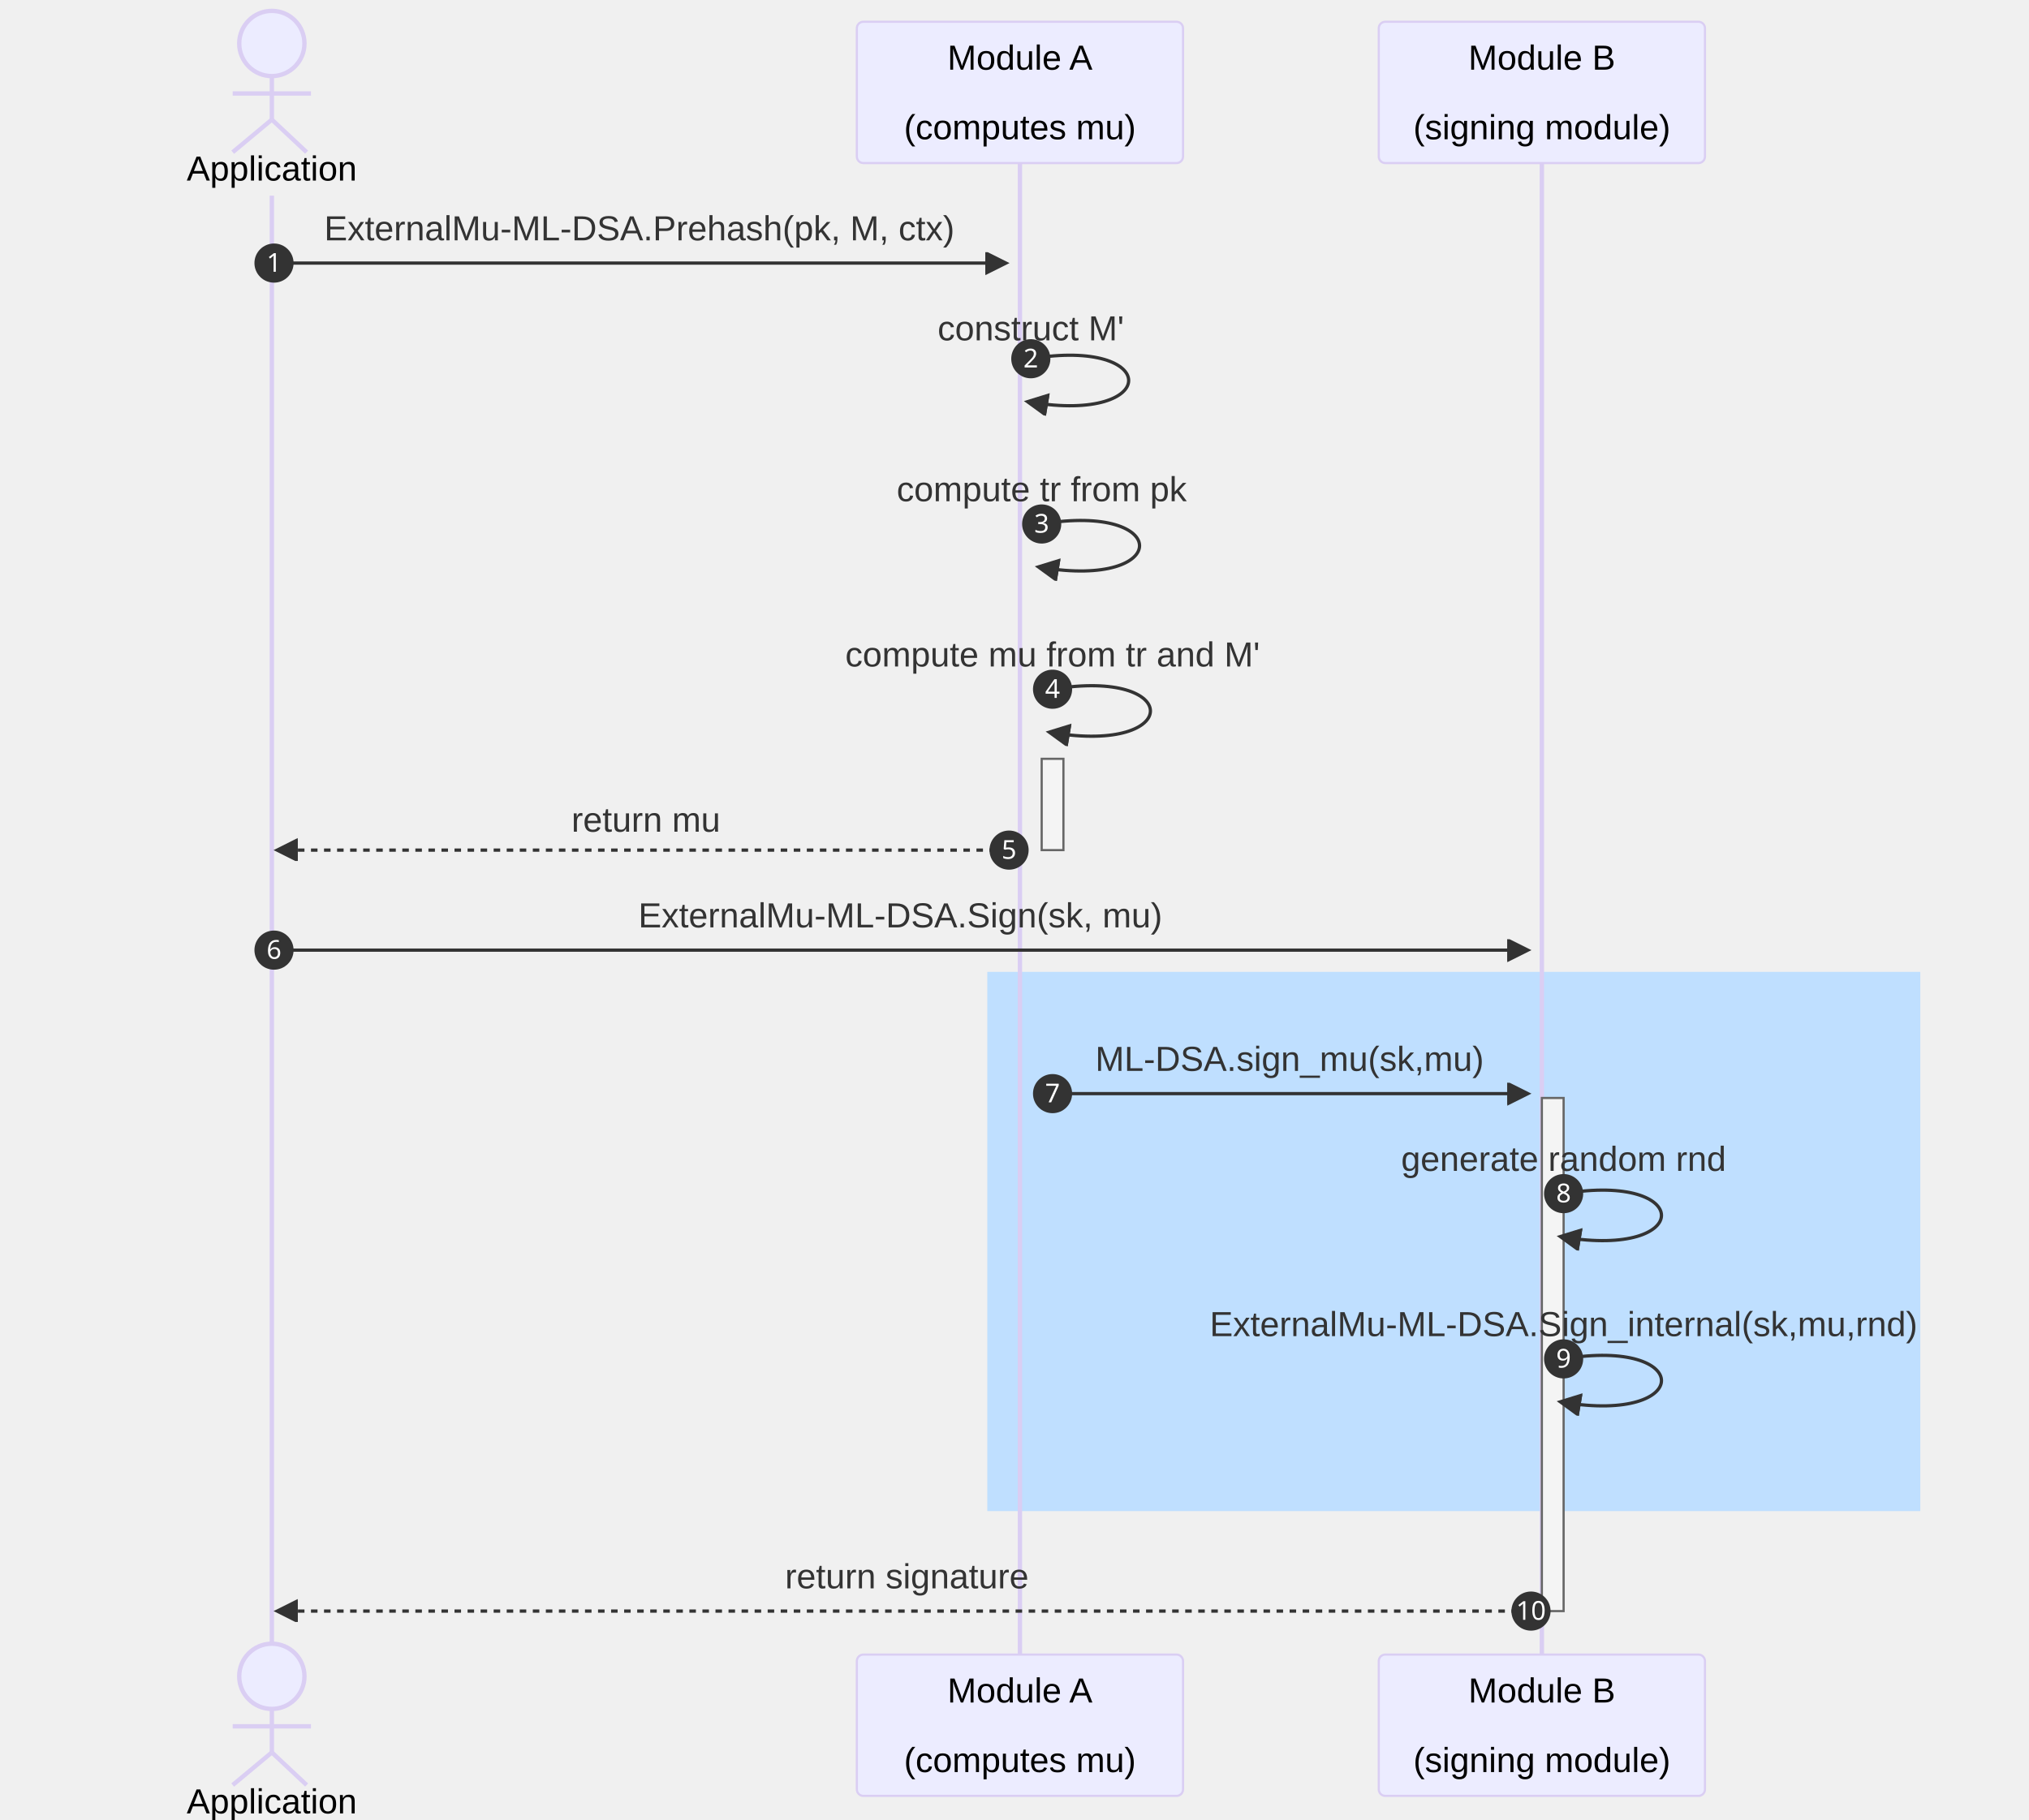
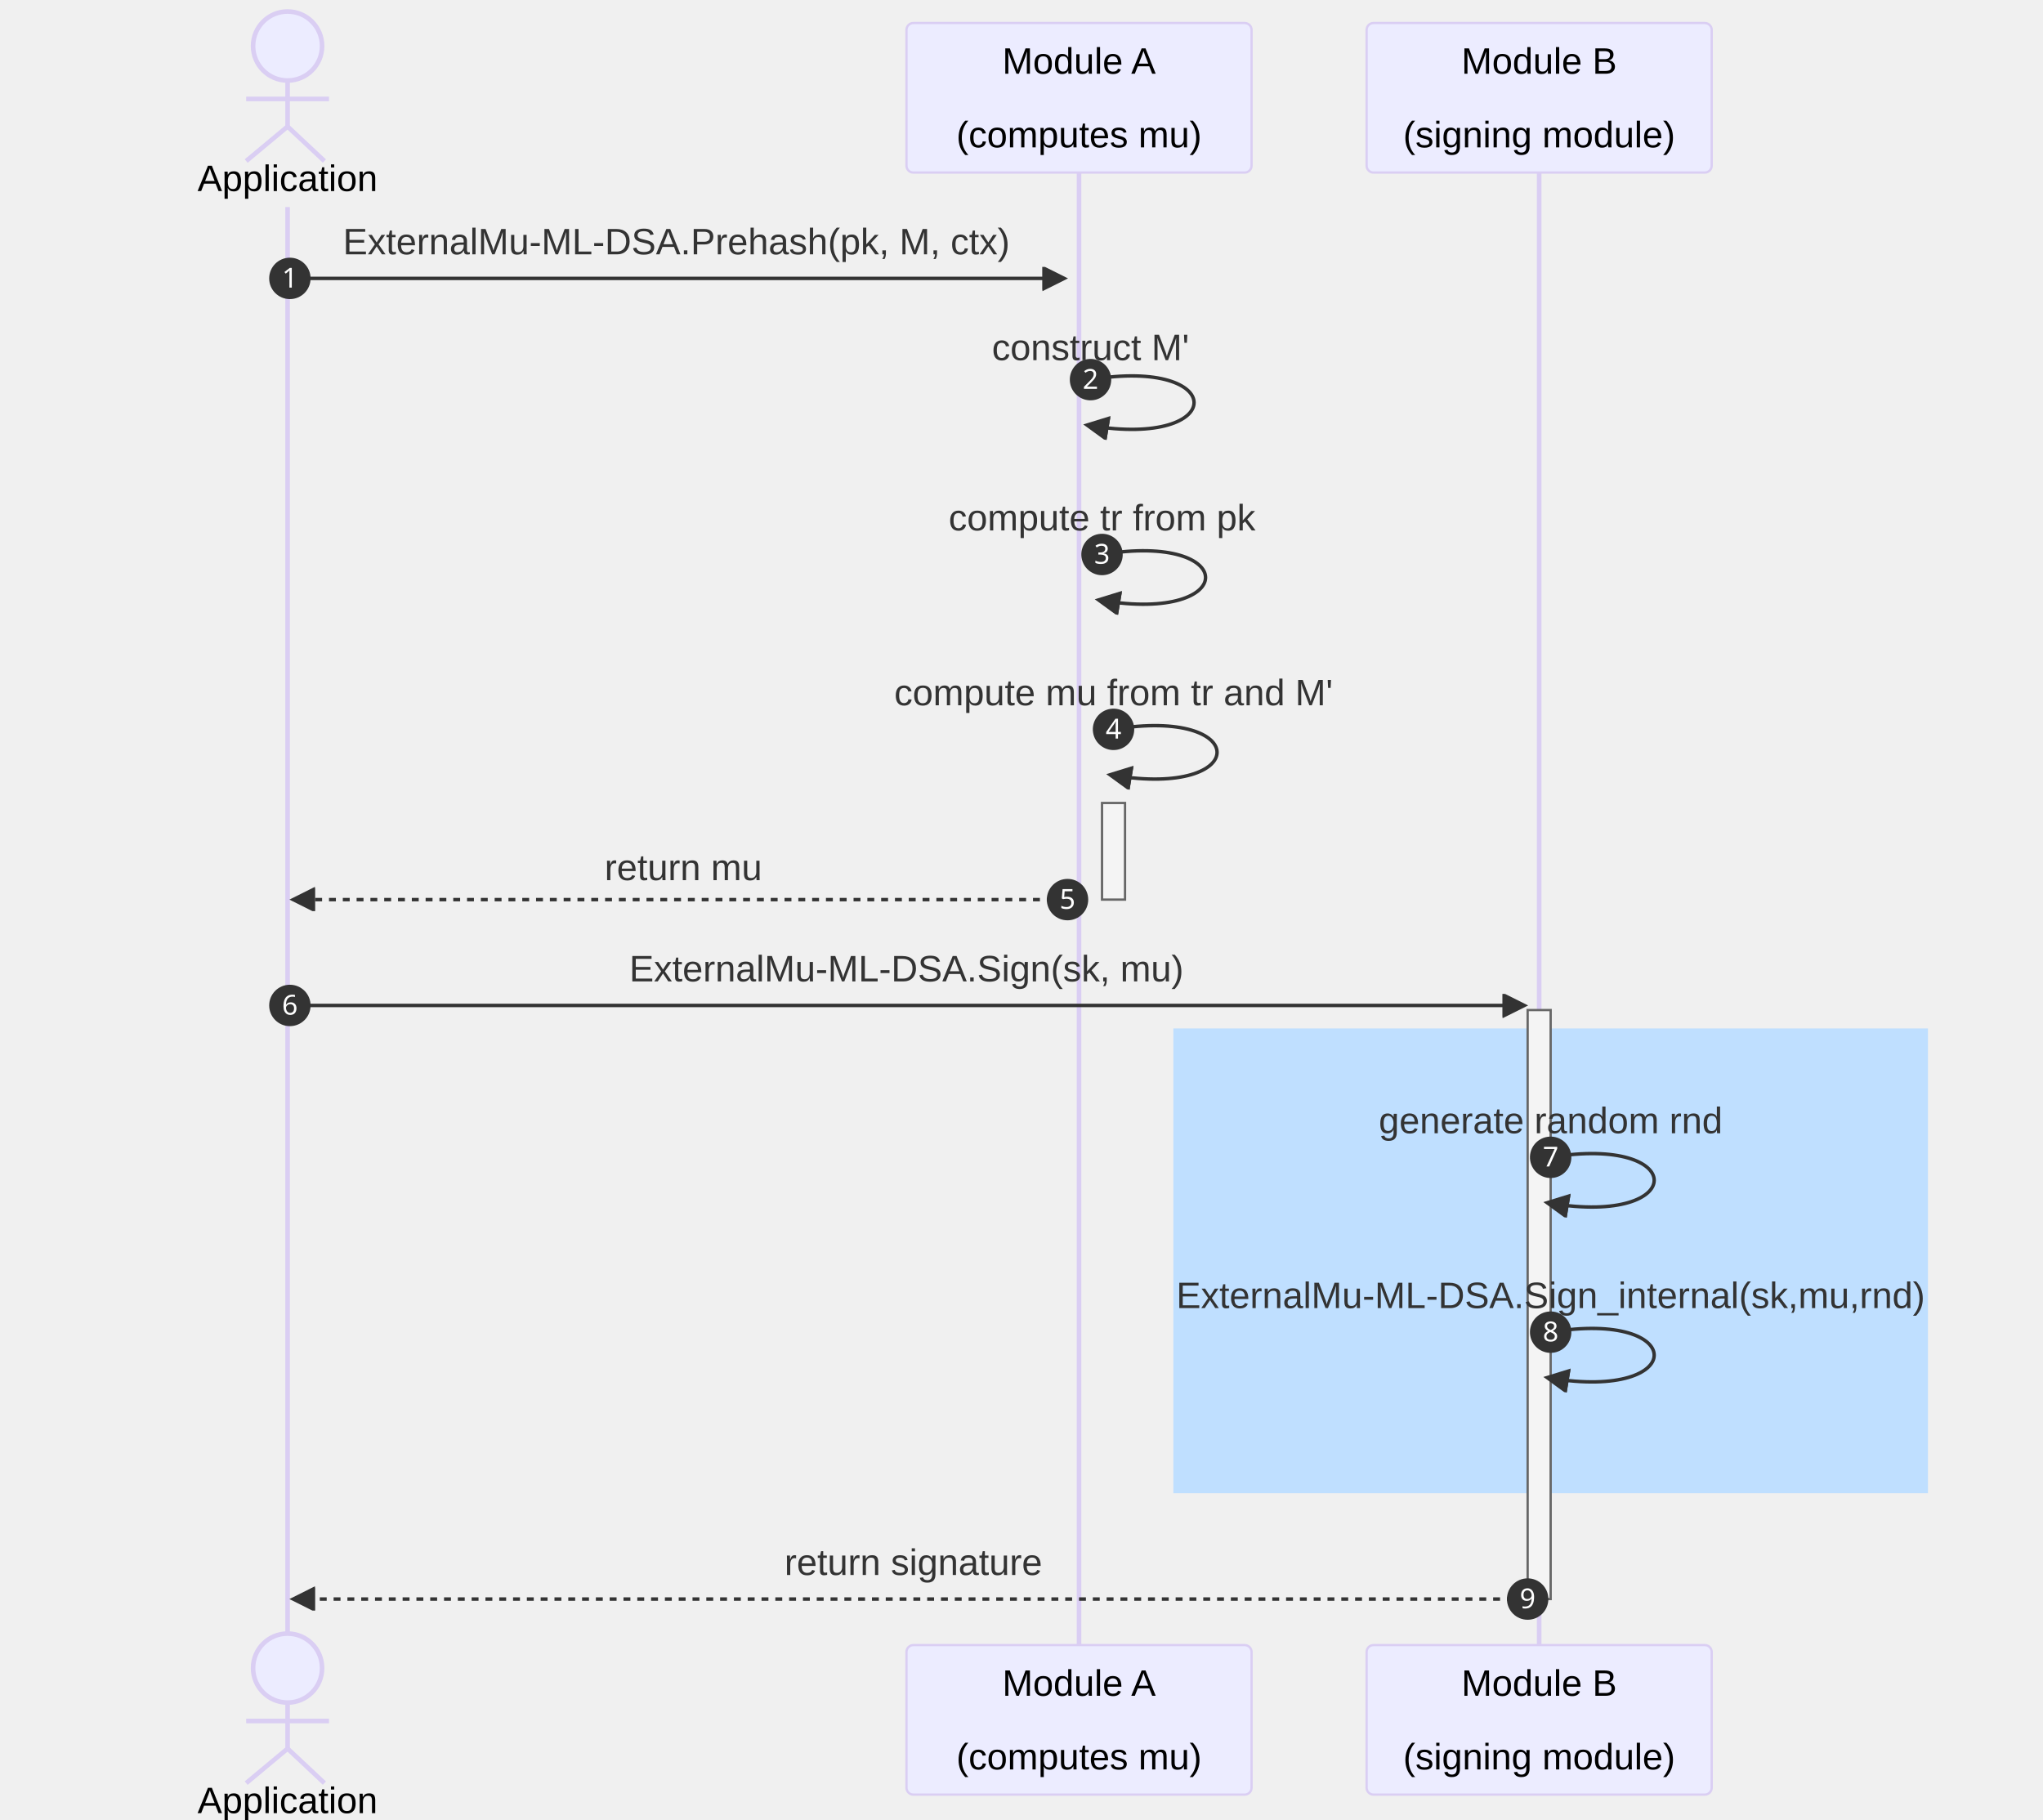
- <svg xmlns="http://www.w3.org/2000/svg" aria-roledescription="sequence" role="graphics-document document" viewBox="-50 -10 933 837" style="max-width: 933px; background-color: white;" width="100%" id="my-svg">
-   <rect class="rect" height="248" width="429" fill="rgb(191,223,255)" y="437" x="404" />
+ <svg xmlns="http://www.w3.org/2000/svg" aria-roledescription="sequence" role="graphics-document document" viewBox="-50 -10 888 791" style="max-width: 888px; background-color: white;" width="100%" id="my-svg">
+   <rect class="rect" height="202" width="328" fill="rgb(191,223,255)" y="437" x="460" />
  <g>
-     <rect class="actor actor-bottom" ry="3" rx="3" name="Module B" height="65" width="150" stroke="#666" fill="#eaeaea" y="751" x="584" />
-     <text style="text-anchor: middle; font-size: 16px; font-weight: 400;" class="actor" alignment-baseline="central" dominant-baseline="central" y="783.5" x="659">
-       <tspan dy="-16" x="659">Module B</tspan>
+     <rect class="actor actor-bottom" ry="3" rx="3" name="Module B" height="65" width="150" stroke="#666" fill="#eaeaea" y="705" x="544" />
+     <text style="text-anchor: middle; font-size: 16px; font-weight: 400;" class="actor" alignment-baseline="central" dominant-baseline="central" y="737.5" x="619">
+       <tspan dy="-16" x="619">Module B</tspan>
    </text>
-     <text style="text-anchor: middle; font-size: 16px; font-weight: 400;" class="actor" alignment-baseline="central" dominant-baseline="central" y="783.5" x="659">
-       <tspan dy="0" x="659" />
+     <text style="text-anchor: middle; font-size: 16px; font-weight: 400;" class="actor" alignment-baseline="central" dominant-baseline="central" y="737.5" x="619">
+       <tspan dy="0" x="619" />
    </text>
-     <text style="text-anchor: middle; font-size: 16px; font-weight: 400;" class="actor" alignment-baseline="central" dominant-baseline="central" y="783.5" x="659">
-       <tspan dy="16" x="659">(signing module)</tspan>
+     <text style="text-anchor: middle; font-size: 16px; font-weight: 400;" class="actor" alignment-baseline="central" dominant-baseline="central" y="737.5" x="619">
+       <tspan dy="16" x="619">(signing module)</tspan>
    </text>
  </g>
  <g>
-     <rect class="actor actor-bottom" ry="3" rx="3" name="Module A" height="65" width="150" stroke="#666" fill="#eaeaea" y="751" x="344" />
-     <text style="text-anchor: middle; font-size: 16px; font-weight: 400;" class="actor" alignment-baseline="central" dominant-baseline="central" y="783.5" x="419">
+     <rect class="actor actor-bottom" ry="3" rx="3" name="Module A" height="65" width="150" stroke="#666" fill="#eaeaea" y="705" x="344" />
+     <text style="text-anchor: middle; font-size: 16px; font-weight: 400;" class="actor" alignment-baseline="central" dominant-baseline="central" y="737.5" x="419">
      <tspan dy="-16" x="419">Module A</tspan>
    </text>
-     <text style="text-anchor: middle; font-size: 16px; font-weight: 400;" class="actor" alignment-baseline="central" dominant-baseline="central" y="783.5" x="419">
+     <text style="text-anchor: middle; font-size: 16px; font-weight: 400;" class="actor" alignment-baseline="central" dominant-baseline="central" y="737.5" x="419">
      <tspan dy="0" x="419" />
    </text>
-     <text style="text-anchor: middle; font-size: 16px; font-weight: 400;" class="actor" alignment-baseline="central" dominant-baseline="central" y="783.5" x="419">
+     <text style="text-anchor: middle; font-size: 16px; font-weight: 400;" class="actor" alignment-baseline="central" dominant-baseline="central" y="737.5" x="419">
      <tspan dy="16" x="419">(computes mu)</tspan>
    </text>
  </g>
  <g>
-     <line stroke="#999" stroke-width="0.5px" class="200" y2="751" x2="659" y1="5" x1="659" id="actor2" />
+     <line stroke="#999" stroke-width="0.5px" class="200" y2="705" x2="619" y1="5" x1="619" id="actor2" />
    <g id="root-2">
-       <rect class="actor actor-top" ry="3" rx="3" name="Module B" height="65" width="150" stroke="#666" fill="#eaeaea" y="0" x="584" />
-       <text style="text-anchor: middle; font-size: 16px; font-weight: 400;" class="actor" alignment-baseline="central" dominant-baseline="central" y="32.5" x="659">
-         <tspan dy="-16" x="659">Module B</tspan>
+       <rect class="actor actor-top" ry="3" rx="3" name="Module B" height="65" width="150" stroke="#666" fill="#eaeaea" y="0" x="544" />
+       <text style="text-anchor: middle; font-size: 16px; font-weight: 400;" class="actor" alignment-baseline="central" dominant-baseline="central" y="32.5" x="619">
+         <tspan dy="-16" x="619">Module B</tspan>
      </text>
-       <text style="text-anchor: middle; font-size: 16px; font-weight: 400;" class="actor" alignment-baseline="central" dominant-baseline="central" y="32.5" x="659">
-         <tspan dy="0" x="659" />
+       <text style="text-anchor: middle; font-size: 16px; font-weight: 400;" class="actor" alignment-baseline="central" dominant-baseline="central" y="32.5" x="619">
+         <tspan dy="0" x="619" />
      </text>
-       <text style="text-anchor: middle; font-size: 16px; font-weight: 400;" class="actor" alignment-baseline="central" dominant-baseline="central" y="32.5" x="659">
-         <tspan dy="16" x="659">(signing module)</tspan>
+       <text style="text-anchor: middle; font-size: 16px; font-weight: 400;" class="actor" alignment-baseline="central" dominant-baseline="central" y="32.5" x="619">
+         <tspan dy="16" x="619">(signing module)</tspan>
      </text>
    </g>
  </g>
  <g>
-     <line stroke="#999" stroke-width="0.5px" class="200" y2="751" x2="419" y1="5" x1="419" id="actor1" />
+     <line stroke="#999" stroke-width="0.5px" class="200" y2="705" x2="419" y1="5" x1="419" id="actor1" />
    <g id="root-1">
      <rect class="actor actor-top" ry="3" rx="3" name="Module A" height="65" width="150" stroke="#666" fill="#eaeaea" y="0" x="344" />
      <text style="text-anchor: middle; font-size: 16px; font-weight: 400;" class="actor" alignment-baseline="central" dominant-baseline="central" y="32.5" x="419">
        <tspan dy="-16" x="419">Module A</tspan>
      </text>
      <text style="text-anchor: middle; font-size: 16px; font-weight: 400;" class="actor" alignment-baseline="central" dominant-baseline="central" y="32.5" x="419">
        <tspan dy="0" x="419" />
      </text>
      <text style="text-anchor: middle; font-size: 16px; font-weight: 400;" class="actor" alignment-baseline="central" dominant-baseline="central" y="32.5" x="419">
        <tspan dy="16" x="419">(computes mu)</tspan>
      </text>
    </g>
  </g>
  <style>#my-svg{font-family:"trebuchet ms",verdana,arial,sans-serif;font-size:16px;fill:#333;}#my-svg .error-icon{fill:#552222;}#my-svg .error-text{fill:#552222;stroke:#552222;}#my-svg .edge-thickness-normal{stroke-width:2px;}#my-svg .edge-thickness-thick{stroke-width:3.5px;}#my-svg .edge-pattern-solid{stroke-dasharray:0;}#my-svg .edge-pattern-dashed{stroke-dasharray:3;}#my-svg .edge-pattern-dotted{stroke-dasharray:2;}#my-svg .marker{fill:#333333;stroke:#333333;}#my-svg .marker.cross{stroke:#333333;}#my-svg svg{font-family:"trebuchet ms",verdana,arial,sans-serif;font-size:16px;}#my-svg .actor{stroke:hsl(259.626, 59.777%, 87.902%);fill:#ECECFF;}#my-svg text.actor&gt;tspan{fill:black;stroke:none;}#my-svg .actor-line{stroke:grey;}#my-svg .messageLine0{stroke-width:1.5;stroke-dasharray:none;stroke:#333;}#my-svg .messageLine1{stroke-width:1.5;stroke-dasharray:2,2;stroke:#333;}#my-svg #arrowhead path{fill:#333;stroke:#333;}#my-svg .sequenceNumber{fill:white;}#my-svg #sequencenumber{fill:#333;}#my-svg #crosshead path{fill:#333;stroke:#333;}#my-svg .messageText{fill:#333;stroke:none;}#my-svg .labelBox{stroke:hsl(259.626, 59.777%, 87.902%);fill:#ECECFF;}#my-svg .labelText,#my-svg .labelText&gt;tspan{fill:black;stroke:none;}#my-svg .loopText,#my-svg .loopText&gt;tspan{fill:black;stroke:none;}#my-svg .loopLine{stroke-width:2px;stroke-dasharray:2,2;stroke:hsl(259.626, 59.777%, 87.902%);fill:hsl(259.626, 59.777%, 87.902%);}#my-svg .note{stroke:#aaaa33;fill:#fff5ad;}#my-svg .noteText,#my-svg .noteText&gt;tspan{fill:black;stroke:none;}#my-svg .activation0{fill:#f4f4f4;stroke:#666;}#my-svg .activation1{fill:#f4f4f4;stroke:#666;}#my-svg .activation2{fill:#f4f4f4;stroke:#666;}#my-svg .actorPopupMenu{position:absolute;}#my-svg .actorPopupMenuPanel{position:absolute;fill:#ECECFF;box-shadow:0px 8px 16px 0px rgba(0,0,0,0.2);filter:drop-shadow(3px 5px 2px rgb(0 0 0 / 0.4));}#my-svg .actor-man line{stroke:hsl(259.626, 59.777%, 87.902%);fill:#ECECFF;}#my-svg .actor-man circle,#my-svg line{stroke:hsl(259.626, 59.777%, 87.902%);fill:#ECECFF;stroke-width:2px;}#my-svg :root{--mermaid-font-family:"trebuchet ms",verdana,arial,sans-serif;}</style>
  <g />
  <defs>
    <symbol height="24" width="24" id="computer">
      <path d="M2 2v13h20v-13h-20zm18 11h-16v-9h16v9zm-10.228 6l.466-1h3.524l.467 1h-4.457zm14.228 3h-24l2-6h2.104l-1.33 4h18.45l-1.297-4h2.073l2 6zm-5-10h-14v-7h14v7z" transform="scale(.5)" />
    </symbol>
  </defs>
  <defs>
    <symbol clip-rule="evenodd" fill-rule="evenodd" id="database">
      <path d="M12.258.001l.256.004.255.005.253.008.251.01.249.012.247.015.246.016.242.019.241.02.239.023.236.024.233.027.231.028.229.031.225.032.223.034.22.036.217.038.214.04.211.041.208.043.205.045.201.046.198.048.194.05.191.051.187.053.183.054.18.056.175.057.172.059.168.06.163.061.16.063.155.064.15.066.074.033.073.033.071.034.07.034.069.035.068.035.067.035.066.035.064.036.064.036.062.036.06.036.06.037.058.037.058.037.055.038.055.038.053.038.052.038.051.039.05.039.048.039.047.039.045.04.044.04.043.04.041.04.04.041.039.041.037.041.036.041.034.041.033.042.032.042.03.042.029.042.027.042.026.043.024.043.023.043.021.043.02.043.018.044.017.043.015.044.013.044.012.044.011.045.009.044.007.045.006.045.004.045.002.045.001.045v17l-.001.045-.002.045-.004.045-.006.045-.007.045-.009.044-.011.045-.012.044-.013.044-.015.044-.017.043-.018.044-.02.043-.021.043-.023.043-.024.043-.026.043-.027.042-.029.042-.03.042-.032.042-.033.042-.034.041-.036.041-.037.041-.039.041-.04.041-.041.04-.043.04-.044.04-.045.04-.047.039-.048.039-.05.039-.051.039-.052.038-.053.038-.055.038-.055.038-.058.037-.058.037-.06.037-.06.036-.062.036-.064.036-.064.036-.066.035-.067.035-.068.035-.069.035-.07.034-.071.034-.073.033-.074.033-.15.066-.155.064-.16.063-.163.061-.168.06-.172.059-.175.057-.18.056-.183.054-.187.053-.191.051-.194.05-.198.048-.201.046-.205.045-.208.043-.211.041-.214.04-.217.038-.22.036-.223.034-.225.032-.229.031-.231.028-.233.027-.236.024-.239.023-.241.02-.242.019-.246.016-.247.015-.249.012-.251.01-.253.008-.255.005-.256.004-.258.001-.258-.001-.256-.004-.255-.005-.253-.008-.251-.01-.249-.012-.247-.015-.245-.016-.243-.019-.241-.02-.238-.023-.236-.024-.234-.027-.231-.028-.228-.031-.226-.032-.223-.034-.22-.036-.217-.038-.214-.04-.211-.041-.208-.043-.204-.045-.201-.046-.198-.048-.195-.05-.19-.051-.187-.053-.184-.054-.179-.056-.176-.057-.172-.059-.167-.06-.164-.061-.159-.063-.155-.064-.151-.066-.074-.033-.072-.033-.072-.034-.07-.034-.069-.035-.068-.035-.067-.035-.066-.035-.064-.036-.063-.036-.062-.036-.061-.036-.06-.037-.058-.037-.057-.037-.056-.038-.055-.038-.053-.038-.052-.038-.051-.039-.049-.039-.049-.039-.046-.039-.046-.04-.044-.04-.043-.04-.041-.04-.04-.041-.039-.041-.037-.041-.036-.041-.034-.041-.033-.042-.032-.042-.03-.042-.029-.042-.027-.042-.026-.043-.024-.043-.023-.043-.021-.043-.02-.043-.018-.044-.017-.043-.015-.044-.013-.044-.012-.044-.011-.045-.009-.044-.007-.045-.006-.045-.004-.045-.002-.045-.001-.045v-17l.001-.045.002-.045.004-.045.006-.045.007-.045.009-.044.011-.045.012-.044.013-.044.015-.044.017-.043.018-.044.02-.043.021-.043.023-.043.024-.043.026-.043.027-.042.029-.042.03-.042.032-.042.033-.042.034-.041.036-.041.037-.041.039-.041.04-.041.041-.04.043-.04.044-.04.046-.04.046-.039.049-.039.049-.039.051-.039.052-.038.053-.038.055-.038.056-.038.057-.037.058-.037.06-.037.061-.036.062-.036.063-.036.064-.036.066-.035.067-.035.068-.035.069-.035.07-.034.072-.034.072-.033.074-.033.151-.066.155-.064.159-.063.164-.061.167-.06.172-.059.176-.057.179-.056.184-.054.187-.053.19-.051.195-.05.198-.048.201-.046.204-.045.208-.043.211-.041.214-.04.217-.038.22-.036.223-.034.226-.032.228-.031.231-.028.234-.027.236-.024.238-.023.241-.02.243-.019.245-.016.247-.015.249-.012.251-.01.253-.008.255-.005.256-.004.258-.001.258.001zm-9.258 20.499v.01l.001.021.003.021.004.022.005.021.006.022.007.022.009.023.01.022.011.023.012.023.013.023.015.023.016.024.017.023.018.024.019.024.021.024.022.025.023.024.024.025.052.049.056.05.061.051.066.051.07.051.075.051.079.052.084.052.088.052.092.052.097.052.102.051.105.052.11.052.114.051.119.051.123.051.127.05.131.05.135.05.139.048.144.049.147.047.152.047.155.047.16.045.163.045.167.043.171.043.176.041.178.041.183.039.187.039.19.037.194.035.197.035.202.033.204.031.209.03.212.029.216.027.219.025.222.024.226.021.23.02.233.018.236.016.24.015.243.012.246.01.249.008.253.005.256.004.259.001.26-.001.257-.004.254-.005.25-.008.247-.011.244-.012.241-.014.237-.016.233-.018.231-.021.226-.021.224-.024.22-.026.216-.027.212-.028.21-.031.205-.031.202-.034.198-.034.194-.036.191-.037.187-.039.183-.04.179-.04.175-.042.172-.043.168-.044.163-.045.16-.046.155-.046.152-.047.148-.048.143-.049.139-.049.136-.05.131-.05.126-.05.123-.051.118-.052.114-.051.11-.052.106-.052.101-.052.096-.052.092-.052.088-.053.083-.051.079-.052.074-.052.07-.051.065-.051.06-.051.056-.05.051-.05.023-.024.023-.025.021-.024.02-.024.019-.024.018-.024.017-.024.015-.023.014-.024.013-.023.012-.023.01-.023.01-.022.008-.022.006-.022.006-.022.004-.022.004-.021.001-.021.001-.021v-4.127l-.077.055-.08.053-.083.054-.085.053-.087.052-.09.052-.093.051-.095.05-.097.05-.1.049-.102.049-.105.048-.106.047-.109.047-.111.046-.114.045-.115.045-.118.044-.12.043-.122.042-.124.042-.126.041-.128.04-.13.04-.132.038-.134.038-.135.037-.138.037-.139.035-.142.035-.143.034-.144.033-.147.032-.148.031-.15.03-.151.03-.153.029-.154.027-.156.027-.158.026-.159.025-.161.024-.162.023-.163.022-.165.021-.166.02-.167.019-.169.018-.169.017-.171.016-.173.015-.173.014-.175.013-.175.012-.177.011-.178.01-.179.008-.179.008-.181.006-.182.005-.182.004-.184.003-.184.002h-.37l-.184-.002-.184-.003-.182-.004-.182-.005-.181-.006-.179-.008-.179-.008-.178-.01-.176-.011-.176-.012-.175-.013-.173-.014-.172-.015-.171-.016-.17-.017-.169-.018-.167-.019-.166-.02-.165-.021-.163-.022-.162-.023-.161-.024-.159-.025-.157-.026-.156-.027-.155-.027-.153-.029-.151-.03-.15-.03-.148-.031-.146-.032-.145-.033-.143-.034-.141-.035-.14-.035-.137-.037-.136-.037-.134-.038-.132-.038-.13-.04-.128-.04-.126-.041-.124-.042-.122-.042-.12-.044-.117-.043-.116-.045-.113-.045-.112-.046-.109-.047-.106-.047-.105-.048-.102-.049-.1-.049-.097-.05-.095-.05-.093-.052-.09-.051-.087-.052-.085-.053-.083-.054-.08-.054-.077-.054v4.127zm0-5.654v.011l.001.021.003.021.004.021.005.022.006.022.007.022.009.022.01.022.011.023.012.023.013.023.015.024.016.023.017.024.018.024.019.024.021.024.022.024.023.025.024.024.052.05.056.05.061.05.066.051.07.051.075.052.079.051.084.052.088.052.092.052.097.052.102.052.105.052.11.051.114.051.119.052.123.05.127.051.131.05.135.049.139.049.144.048.147.048.152.047.155.046.16.045.163.045.167.044.171.042.176.042.178.04.183.04.187.038.19.037.194.036.197.034.202.033.204.032.209.03.212.028.216.027.219.025.222.024.226.022.23.02.233.018.236.016.24.014.243.012.246.01.249.008.253.006.256.003.259.001.26-.001.257-.003.254-.006.25-.008.247-.01.244-.012.241-.015.237-.016.233-.018.231-.02.226-.022.224-.024.22-.025.216-.027.212-.029.21-.03.205-.032.202-.033.198-.035.194-.036.191-.037.187-.039.183-.039.179-.041.175-.042.172-.043.168-.044.163-.045.16-.045.155-.047.152-.047.148-.048.143-.048.139-.05.136-.049.131-.05.126-.051.123-.051.118-.051.114-.052.11-.052.106-.052.101-.052.096-.052.092-.052.088-.052.083-.052.079-.052.074-.051.07-.052.065-.051.06-.05.056-.051.051-.049.023-.025.023-.024.021-.025.02-.024.019-.024.018-.024.017-.024.015-.023.014-.023.013-.024.012-.022.01-.023.01-.023.008-.022.006-.022.006-.022.004-.021.004-.022.001-.021.001-.021v-4.139l-.077.054-.08.054-.083.054-.085.052-.087.053-.09.051-.093.051-.095.051-.097.05-.1.049-.102.049-.105.048-.106.047-.109.047-.111.046-.114.045-.115.044-.118.044-.12.044-.122.042-.124.042-.126.041-.128.04-.13.039-.132.039-.134.038-.135.037-.138.036-.139.036-.142.035-.143.033-.144.033-.147.033-.148.031-.15.03-.151.03-.153.028-.154.028-.156.027-.158.026-.159.025-.161.024-.162.023-.163.022-.165.021-.166.02-.167.019-.169.018-.169.017-.171.016-.173.015-.173.014-.175.013-.175.012-.177.011-.178.009-.179.009-.179.007-.181.007-.182.005-.182.004-.184.003-.184.002h-.37l-.184-.002-.184-.003-.182-.004-.182-.005-.181-.007-.179-.007-.179-.009-.178-.009-.176-.011-.176-.012-.175-.013-.173-.014-.172-.015-.171-.016-.17-.017-.169-.018-.167-.019-.166-.02-.165-.021-.163-.022-.162-.023-.161-.024-.159-.025-.157-.026-.156-.027-.155-.028-.153-.028-.151-.03-.15-.03-.148-.031-.146-.033-.145-.033-.143-.033-.141-.035-.14-.036-.137-.036-.136-.037-.134-.038-.132-.039-.13-.039-.128-.04-.126-.041-.124-.042-.122-.043-.12-.043-.117-.044-.116-.044-.113-.046-.112-.046-.109-.046-.106-.047-.105-.048-.102-.049-.1-.049-.097-.05-.095-.051-.093-.051-.09-.051-.087-.053-.085-.052-.083-.054-.08-.054-.077-.054v4.139zm0-5.666v.011l.001.02.003.022.004.021.005.022.006.021.007.022.009.023.01.022.011.023.012.023.013.023.015.023.016.024.017.024.018.023.019.024.021.025.022.024.023.024.024.025.052.05.056.05.061.05.066.051.07.051.075.052.079.051.084.052.088.052.092.052.097.052.102.052.105.051.11.052.114.051.119.051.123.051.127.05.131.05.135.05.139.049.144.048.147.048.152.047.155.046.16.045.163.045.167.043.171.043.176.042.178.04.183.04.187.038.19.037.194.036.197.034.202.033.204.032.209.03.212.028.216.027.219.025.222.024.226.021.23.02.233.018.236.017.24.014.243.012.246.01.249.008.253.006.256.003.259.001.26-.001.257-.003.254-.006.25-.008.247-.01.244-.013.241-.014.237-.016.233-.018.231-.02.226-.022.224-.024.22-.025.216-.027.212-.029.21-.03.205-.032.202-.033.198-.035.194-.036.191-.037.187-.039.183-.039.179-.041.175-.042.172-.043.168-.044.163-.045.16-.045.155-.047.152-.047.148-.048.143-.049.139-.049.136-.049.131-.051.126-.05.123-.051.118-.052.114-.051.11-.052.106-.052.101-.052.096-.052.092-.052.088-.052.083-.052.079-.052.074-.052.07-.051.065-.051.06-.051.056-.05.051-.049.023-.025.023-.025.021-.024.02-.024.019-.024.018-.024.017-.024.015-.023.014-.024.013-.023.012-.023.01-.022.01-.023.008-.022.006-.022.006-.022.004-.022.004-.021.001-.021.001-.021v-4.153l-.077.054-.08.054-.083.053-.085.053-.087.053-.09.051-.093.051-.095.051-.097.05-.1.049-.102.048-.105.048-.106.048-.109.046-.111.046-.114.046-.115.044-.118.044-.12.043-.122.043-.124.042-.126.041-.128.04-.13.039-.132.039-.134.038-.135.037-.138.036-.139.036-.142.034-.143.034-.144.033-.147.032-.148.032-.15.03-.151.03-.153.028-.154.028-.156.027-.158.026-.159.024-.161.024-.162.023-.163.023-.165.021-.166.02-.167.019-.169.018-.169.017-.171.016-.173.015-.173.014-.175.013-.175.012-.177.01-.178.01-.179.009-.179.007-.181.006-.182.006-.182.004-.184.003-.184.001-.185.001-.185-.001-.184-.001-.184-.003-.182-.004-.182-.006-.181-.006-.179-.007-.179-.009-.178-.01-.176-.01-.176-.012-.175-.013-.173-.014-.172-.015-.171-.016-.17-.017-.169-.018-.167-.019-.166-.02-.165-.021-.163-.023-.162-.023-.161-.024-.159-.024-.157-.026-.156-.027-.155-.028-.153-.028-.151-.03-.15-.03-.148-.032-.146-.032-.145-.033-.143-.034-.141-.034-.14-.036-.137-.036-.136-.037-.134-.038-.132-.039-.13-.039-.128-.041-.126-.041-.124-.041-.122-.043-.12-.043-.117-.044-.116-.044-.113-.046-.112-.046-.109-.046-.106-.048-.105-.048-.102-.048-.1-.05-.097-.049-.095-.051-.093-.051-.09-.052-.087-.052-.085-.053-.083-.053-.08-.054-.077-.054v4.153zm8.74-8.179l-.257.004-.254.005-.25.008-.247.011-.244.012-.241.014-.237.016-.233.018-.231.021-.226.022-.224.023-.22.026-.216.027-.212.028-.21.031-.205.032-.202.033-.198.034-.194.036-.191.038-.187.038-.183.04-.179.041-.175.042-.172.043-.168.043-.163.045-.16.046-.155.046-.152.048-.148.048-.143.048-.139.049-.136.05-.131.05-.126.051-.123.051-.118.051-.114.052-.11.052-.106.052-.101.052-.096.052-.092.052-.088.052-.083.052-.079.052-.074.051-.07.052-.065.051-.06.05-.056.05-.051.05-.023.025-.023.024-.021.024-.02.025-.019.024-.018.024-.017.023-.015.024-.014.023-.013.023-.012.023-.01.023-.01.022-.008.022-.006.023-.006.021-.004.022-.004.021-.001.021-.001.021.001.021.001.021.004.021.004.022.006.021.006.023.008.022.01.022.01.023.012.023.013.023.014.023.015.024.017.023.018.024.019.024.02.025.021.024.023.024.023.025.051.05.056.05.06.05.065.051.07.052.074.051.079.052.083.052.088.052.092.052.096.052.101.052.106.052.11.052.114.052.118.051.123.051.126.051.131.05.136.05.139.049.143.048.148.048.152.048.155.046.16.046.163.045.168.043.172.043.175.042.179.041.183.04.187.038.191.038.194.036.198.034.202.033.205.032.21.031.212.028.216.027.22.026.224.023.226.022.231.021.233.018.237.016.241.014.244.012.247.011.25.008.254.005.257.004.26.001.26-.001.257-.004.254-.005.25-.008.247-.011.244-.012.241-.014.237-.016.233-.018.231-.021.226-.022.224-.023.22-.026.216-.027.212-.028.21-.031.205-.032.202-.033.198-.034.194-.036.191-.038.187-.038.183-.04.179-.041.175-.042.172-.043.168-.043.163-.045.16-.046.155-.046.152-.048.148-.048.143-.048.139-.049.136-.05.131-.05.126-.051.123-.051.118-.051.114-.052.11-.052.106-.052.101-.052.096-.052.092-.052.088-.052.083-.052.079-.052.074-.051.07-.052.065-.051.06-.05.056-.05.051-.05.023-.025.023-.024.021-.024.02-.025.019-.024.018-.024.017-.023.015-.024.014-.023.013-.023.012-.023.01-.023.01-.022.008-.022.006-.023.006-.021.004-.022.004-.021.001-.021.001-.021-.001-.021-.001-.021-.004-.021-.004-.022-.006-.021-.006-.023-.008-.022-.01-.022-.01-.023-.012-.023-.013-.023-.014-.023-.015-.024-.017-.023-.018-.024-.019-.024-.02-.025-.021-.024-.023-.024-.023-.025-.051-.05-.056-.05-.06-.05-.065-.051-.07-.052-.074-.051-.079-.052-.083-.052-.088-.052-.092-.052-.096-.052-.101-.052-.106-.052-.11-.052-.114-.052-.118-.051-.123-.051-.126-.051-.131-.05-.136-.05-.139-.049-.143-.048-.148-.048-.152-.048-.155-.046-.16-.046-.163-.045-.168-.043-.172-.043-.175-.042-.179-.041-.183-.04-.187-.038-.191-.038-.194-.036-.198-.034-.202-.033-.205-.032-.21-.031-.212-.028-.216-.027-.22-.026-.224-.023-.226-.022-.231-.021-.233-.018-.237-.016-.241-.014-.244-.012-.247-.011-.25-.008-.254-.005-.257-.004-.26-.001-.26.001z" transform="scale(.5)" />
    </symbol>
  </defs>
  <defs>
    <symbol height="24" width="24" id="clock">
      <path d="M12 2c5.514 0 10 4.486 10 10s-4.486 10-10 10-10-4.486-10-10 4.486-10 10-10zm0-2c-6.627 0-12 5.373-12 12s5.373 12 12 12 12-5.373 12-12-5.373-12-12-12zm5.848 12.459c.202.038.202.333.001.372-1.907.361-6.045 1.111-6.547 1.111-.719 0-1.301-.582-1.301-1.301 0-.512.77-5.447 1.125-7.445.034-.192.312-.181.343.014l.985 6.238 5.394 1.011z" transform="scale(.5)" />
    </symbol>
  </defs>
  <defs>
    <marker orient="auto" markerHeight="12" markerWidth="12" markerUnits="userSpaceOnUse" refY="5" refX="7.9" id="arrowhead">
      <path d="M 0 0 L 10 5 L 0 10 z" />
    </marker>
  </defs>
  <defs>
    <marker refY="4.5" refX="4" orient="auto" markerHeight="8" markerWidth="15" id="crosshead">
      <path style="stroke-dasharray: 0, 0;" d="M 1,2 L 6,7 M 6,2 L 1,7" stroke-width="1pt" stroke="#000000" fill="none" />
    </marker>
  </defs>
  <defs>
    <marker orient="auto" markerHeight="28" markerWidth="20" refY="7" refX="15.5" id="filled-head">
      <path d="M 18,7 L9,13 L14,7 L9,1 Z" />
    </marker>
  </defs>
  <defs>
    <marker orient="auto" markerHeight="40" markerWidth="60" refY="15" refX="15" id="sequencenumber">
      <circle r="6" cy="15" cx="15" />
    </marker>
  </defs>
  <g />
  <g />
  <g />
  <g>
    <rect class="activation0" ry="0" rx="0" height="42" width="10" stroke="#666" fill="#EDF2AE" y="339" x="429" />
  </g>
-   <g />
  <g>
-     <rect class="activation1" ry="0" rx="0" height="236" width="10" stroke="#666" fill="#EDF2AE" y="495" x="659" />
+     <rect class="activation0" ry="0" rx="0" height="256" width="10" stroke="#666" fill="#EDF2AE" y="429" x="614" />
  </g>
-   <line stroke="#999" stroke-width="0.5px" class="200" y2="751" x2="75" y1="80" x1="75" id="actor0" />
+   <line stroke="#999" stroke-width="0.5px" class="200" y2="705" x2="75" y1="80" x1="75" id="actor0" />
  <g name="Application" class="actor-man actor-top">
    <line y2="45" x2="75" y1="25" x1="75" id="actor-man-torso0" />
    <line y2="33" x2="93" y1="33" x1="57" id="actor-man-arms0" />
    <line y2="45" x2="75" y1="60" x1="57" />
    <line y2="60" x2="91" y1="45" x1="75" />
    <circle height="65" width="150" r="15" cy="10" cx="75" />
    <text style="text-anchor: middle; font-size: 16px; font-weight: 400;" class="actor" alignment-baseline="central" dominant-baseline="central" y="67.5" x="75">
      <tspan dy="0" x="75">Application</tspan>
    </text>
  </g>
  <text style="font-size: 16px; font-weight: 400;" dy="1em" class="messageText" alignment-baseline="middle" dominant-baseline="middle" text-anchor="middle" y="80" x="244">ExternalMu-ML-DSA.Prehash(pk, M, ctx)</text>
  <line style="fill: none;" marker-start="url(#sequencenumber)" marker-end="url(#arrowhead)" stroke="none" stroke-width="2" class="messageLine0" y2="111" x2="411" y1="111" x1="76" />
  <text class="sequenceNumber" text-anchor="middle" font-size="12px" font-family="sans-serif" y="115" x="76">1</text>
  <text style="font-size: 16px; font-weight: 400;" dy="1em" class="messageText" alignment-baseline="middle" dominant-baseline="middle" text-anchor="middle" y="126" x="424">construct M'</text>
  <path style="fill: none;" marker-start="url(#sequencenumber)" marker-end="url(#arrowhead)" stroke="none" stroke-width="2" class="messageLine0" d="M 424,155 C 484,145 484,185 424,175" />
  <text class="sequenceNumber" text-anchor="middle" font-size="12px" font-family="sans-serif" y="159" x="424">2</text>
  <text style="font-size: 16px; font-weight: 400;" dy="1em" class="messageText" alignment-baseline="middle" dominant-baseline="middle" text-anchor="middle" y="200" x="429">compute tr from pk</text>
  <path style="fill: none;" marker-start="url(#sequencenumber)" marker-end="url(#arrowhead)" stroke="none" stroke-width="2" class="messageLine0" d="M 429,231 C 489,221 489,261 429,251" />
  <text class="sequenceNumber" text-anchor="middle" font-size="12px" font-family="sans-serif" y="235" x="429">3</text>
  <text style="font-size: 16px; font-weight: 400;" dy="1em" class="messageText" alignment-baseline="middle" dominant-baseline="middle" text-anchor="middle" y="276" x="434">compute mu from tr and M'</text>
  <path style="fill: none;" marker-start="url(#sequencenumber)" marker-end="url(#arrowhead)" stroke="none" stroke-width="2" class="messageLine0" d="M 434,307 C 494,297 494,337 434,327" />
  <text class="sequenceNumber" text-anchor="middle" font-size="12px" font-family="sans-serif" y="311" x="434">4</text>
  <text style="font-size: 16px; font-weight: 400;" dy="1em" class="messageText" alignment-baseline="middle" dominant-baseline="middle" text-anchor="middle" y="352" x="247">return mu</text>
  <line style="stroke-dasharray: 3, 3; fill: none;" marker-start="url(#sequencenumber)" marker-end="url(#arrowhead)" stroke="none" stroke-width="2" class="messageLine1" y2="381" x2="79" y1="381" x1="414" />
  <text class="sequenceNumber" text-anchor="middle" font-size="12px" font-family="sans-serif" y="385" x="414">5</text>
-   <text style="font-size: 16px; font-weight: 400;" dy="1em" class="messageText" alignment-baseline="middle" dominant-baseline="middle" text-anchor="middle" y="396" x="364">ExternalMu-ML-DSA.Sign(sk, mu)</text>
-   <line style="fill: none;" marker-start="url(#sequencenumber)" marker-end="url(#arrowhead)" stroke="none" stroke-width="2" class="messageLine0" y2="427" x2="651" y1="427" x1="76" />
+   <text style="font-size: 16px; font-weight: 400;" dy="1em" class="messageText" alignment-baseline="middle" dominant-baseline="middle" text-anchor="middle" y="396" x="344">ExternalMu-ML-DSA.Sign(sk, mu)</text>
+   <line style="fill: none;" marker-start="url(#sequencenumber)" marker-end="url(#arrowhead)" stroke="none" stroke-width="2" class="messageLine0" y2="427" x2="611" y1="427" x1="76" />
  <text class="sequenceNumber" text-anchor="middle" font-size="12px" font-family="sans-serif" y="431" x="76">6</text>
-   <text style="font-size: 16px; font-weight: 400;" dy="1em" class="messageText" alignment-baseline="middle" dominant-baseline="middle" text-anchor="middle" y="462" x="543">ML-DSA.sign_mu(sk,mu)</text>
-   <line style="fill: none;" marker-start="url(#sequencenumber)" marker-end="url(#arrowhead)" stroke="none" stroke-width="2" class="messageLine0" y2="493" x2="651" y1="493" x1="434" />
-   <text class="sequenceNumber" text-anchor="middle" font-size="12px" font-family="sans-serif" y="497" x="434">7</text>
-   <text style="font-size: 16px; font-weight: 400;" dy="1em" class="messageText" alignment-baseline="middle" dominant-baseline="middle" text-anchor="middle" y="508" x="669">generate random rnd</text>
-   <path style="fill: none;" marker-start="url(#sequencenumber)" marker-end="url(#arrowhead)" stroke="none" stroke-width="2" class="messageLine0" d="M 669,539 C 729,529 729,569 669,559" />
-   <text class="sequenceNumber" text-anchor="middle" font-size="12px" font-family="sans-serif" y="543" x="669">8</text>
-   <text style="font-size: 16px; font-weight: 400;" dy="1em" class="messageText" alignment-baseline="middle" dominant-baseline="middle" text-anchor="middle" y="584" x="669">ExternalMu-ML-DSA.Sign_internal(sk,mu,rnd)</text>
-   <path style="fill: none;" marker-start="url(#sequencenumber)" marker-end="url(#arrowhead)" stroke="none" stroke-width="2" class="messageLine0" d="M 669,615 C 729,605 729,645 669,635" />
-   <text class="sequenceNumber" text-anchor="middle" font-size="12px" font-family="sans-serif" y="619" x="669">9</text>
-   <text style="font-size: 16px; font-weight: 400;" dy="1em" class="messageText" alignment-baseline="middle" dominant-baseline="middle" text-anchor="middle" y="700" x="367">return signature</text>
-   <line style="stroke-dasharray: 3, 3; fill: none;" marker-start="url(#sequencenumber)" marker-end="url(#arrowhead)" stroke="none" stroke-width="2" class="messageLine1" y2="731" x2="79" y1="731" x1="654" />
-   <text class="sequenceNumber" text-anchor="middle" font-size="12px" font-family="sans-serif" y="735" x="654">10</text>
+   <text style="font-size: 16px; font-weight: 400;" dy="1em" class="messageText" alignment-baseline="middle" dominant-baseline="middle" text-anchor="middle" y="462" x="624">generate random rnd</text>
+   <path style="fill: none;" marker-start="url(#sequencenumber)" marker-end="url(#arrowhead)" stroke="none" stroke-width="2" class="messageLine0" d="M 624,493 C 684,483 684,523 624,513" />
+   <text class="sequenceNumber" text-anchor="middle" font-size="12px" font-family="sans-serif" y="497" x="624">7</text>
+   <text style="font-size: 16px; font-weight: 400;" dy="1em" class="messageText" alignment-baseline="middle" dominant-baseline="middle" text-anchor="middle" y="538" x="624">ExternalMu-ML-DSA.Sign_internal(sk,mu,rnd)</text>
+   <path style="fill: none;" marker-start="url(#sequencenumber)" marker-end="url(#arrowhead)" stroke="none" stroke-width="2" class="messageLine0" d="M 624,569 C 684,559 684,599 624,589" />
+   <text class="sequenceNumber" text-anchor="middle" font-size="12px" font-family="sans-serif" y="573" x="624">8</text>
+   <text style="font-size: 16px; font-weight: 400;" dy="1em" class="messageText" alignment-baseline="middle" dominant-baseline="middle" text-anchor="middle" y="654" x="347">return signature</text>
+   <line style="stroke-dasharray: 3, 3; fill: none;" marker-start="url(#sequencenumber)" marker-end="url(#arrowhead)" stroke="none" stroke-width="2" class="messageLine1" y2="685" x2="79" y1="685" x1="614" />
+   <text class="sequenceNumber" text-anchor="middle" font-size="12px" font-family="sans-serif" y="689" x="614">9</text>
  <g name="Application" class="actor-man actor-bottom">
-     <line y2="796" x2="75" y1="776" x1="75" id="actor-man-torso2" />
-     <line y2="784" x2="93" y1="784" x1="57" id="actor-man-arms2" />
-     <line y2="796" x2="75" y1="811" x1="57" />
-     <line y2="811" x2="91" y1="796" x1="75" />
-     <circle height="65" width="150" r="15" cy="761" cx="75" />
-     <text style="text-anchor: middle; font-size: 16px; font-weight: 400;" class="actor" alignment-baseline="central" dominant-baseline="central" y="818.5" x="75">
+     <line y2="750" x2="75" y1="730" x1="75" id="actor-man-torso2" />
+     <line y2="738" x2="93" y1="738" x1="57" id="actor-man-arms2" />
+     <line y2="750" x2="75" y1="765" x1="57" />
+     <line y2="765" x2="91" y1="750" x1="75" />
+     <circle height="65" width="150" r="15" cy="715" cx="75" />
+     <text style="text-anchor: middle; font-size: 16px; font-weight: 400;" class="actor" alignment-baseline="central" dominant-baseline="central" y="772.5" x="75">
      <tspan dy="0" x="75">Application</tspan>
    </text>
  </g>
</svg>
